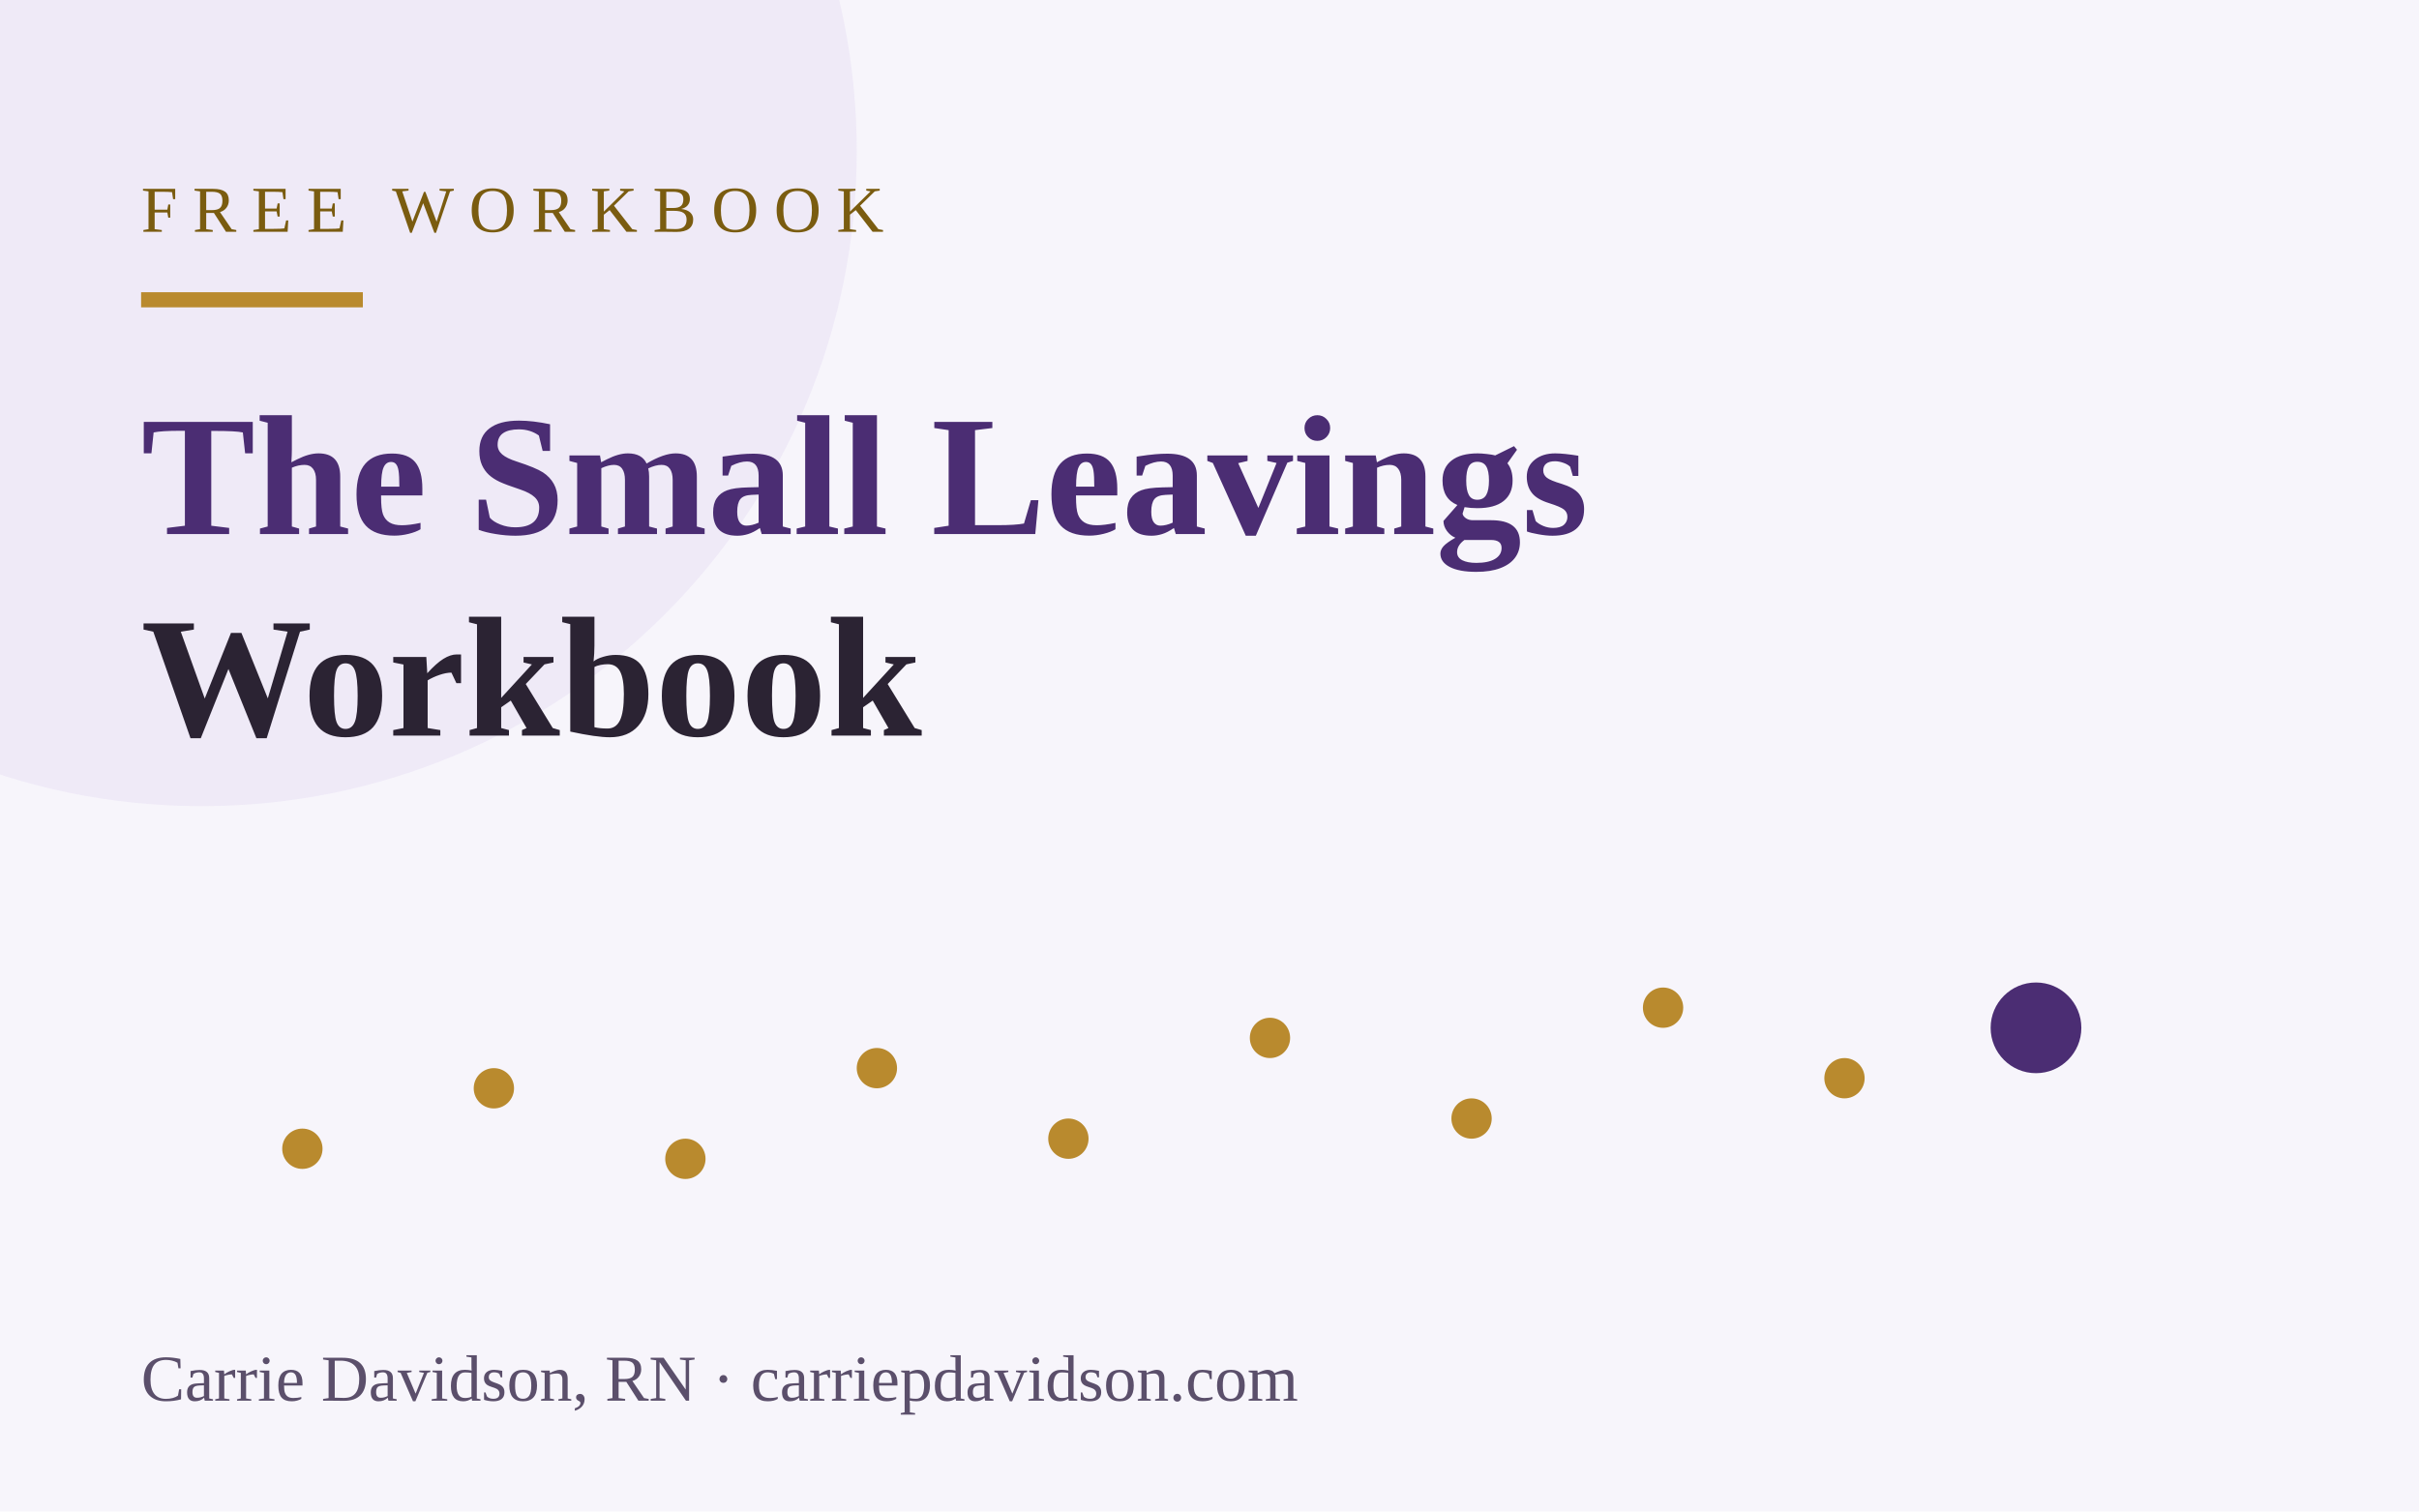
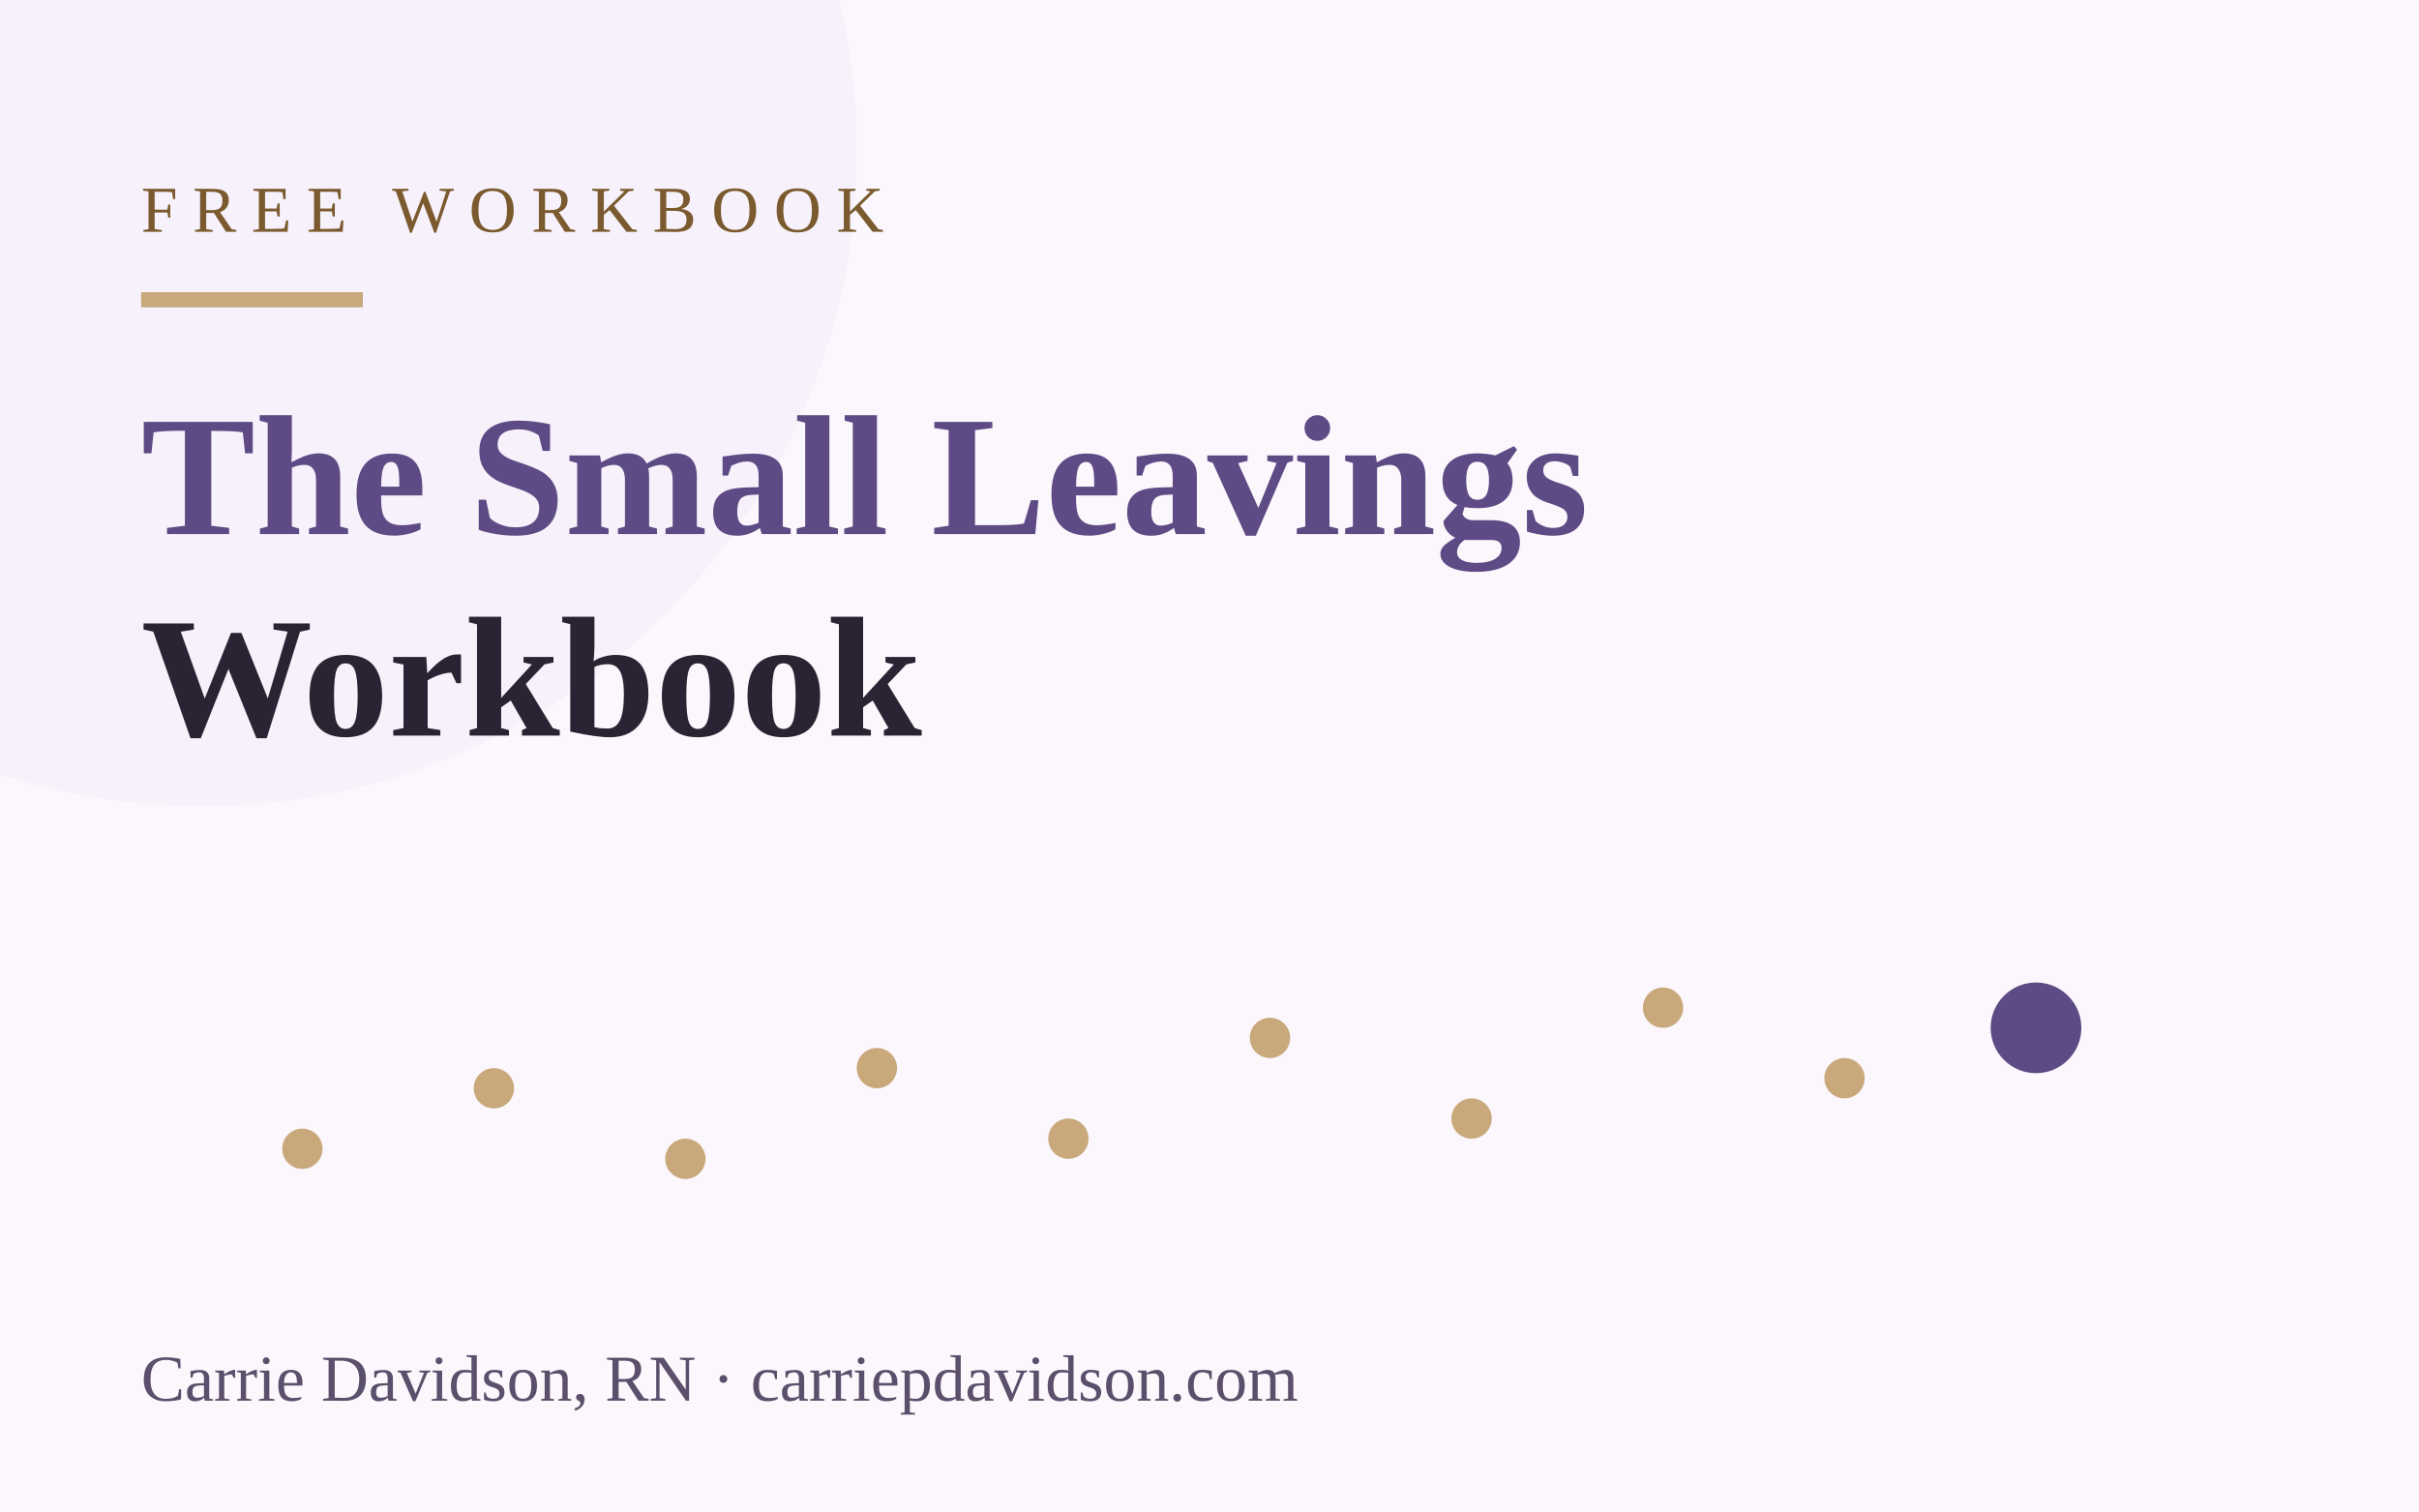
<svg xmlns="http://www.w3.org/2000/svg" width="480" height="300" viewBox="0 0 480 300" role="img" aria-label="Cover of The Small Leavings Workbook, a free workbook by Carrie Davidson">
-   <rect width="480" height="300" fill="#F7F5FB" />
-   <circle cx="40" cy="30" r="130" fill="#E9E2F5" opacity="0.6" />
-   <g fill="#B98A2E">
+   <rect width="480" height="300" fill="#FBF7FC" />
+   <circle cx="40" cy="30" r="130" fill="#F4ECF8" opacity="0.6" />
+   <g fill="#C9A87C">
    <circle cx="60" cy="228" r="4" />
    <circle cx="98" cy="216" r="4" />
    <circle cx="136" cy="230" r="4" />
    <circle cx="174" cy="212" r="4" />
    <circle cx="212" cy="226" r="4" />
    <circle cx="252" cy="206" r="4" />
    <circle cx="292" cy="222" r="4" />
    <circle cx="330" cy="200" r="4" />
    <circle cx="366" cy="214" r="4" />
  </g>
-   <circle cx="404" cy="204" r="9" fill="#4B2D73" />
-   <rect x="28" y="58" width="44" height="3" fill="#B98A2E" />
-   <text x="28" y="46" font-family="Georgia, 'Times New Roman', serif" font-size="13" letter-spacing="3" fill="#7A5C10">FREE WORKBOOK</text>
-   <text x="28" y="106" font-family="Georgia, 'Times New Roman', serif" font-size="34" font-weight="bold" fill="#4B2D73">The Small Leavings</text>
+   <circle cx="404" cy="204" r="9" fill="#5E4B85" />
+   <rect x="28" y="58" width="44" height="3" fill="#C9A87C" />
+   <text x="28" y="46" font-family="Georgia, 'Times New Roman', serif" font-size="13" letter-spacing="3" fill="#7A5A2E">FREE WORKBOOK</text>
+   <text x="28" y="106" font-family="Georgia, 'Times New Roman', serif" font-size="34" font-weight="bold" fill="#5E4B85">The Small Leavings</text>
  <text x="28" y="146" font-family="Georgia, 'Times New Roman', serif" font-size="34" font-weight="bold" fill="#2B2333">Workbook</text>
  <text x="28" y="278" font-family="Georgia, 'Times New Roman', serif" font-size="13" fill="#5B4F6B">Carrie Davidson, RN · carriepdavidson.com</text>
</svg>
